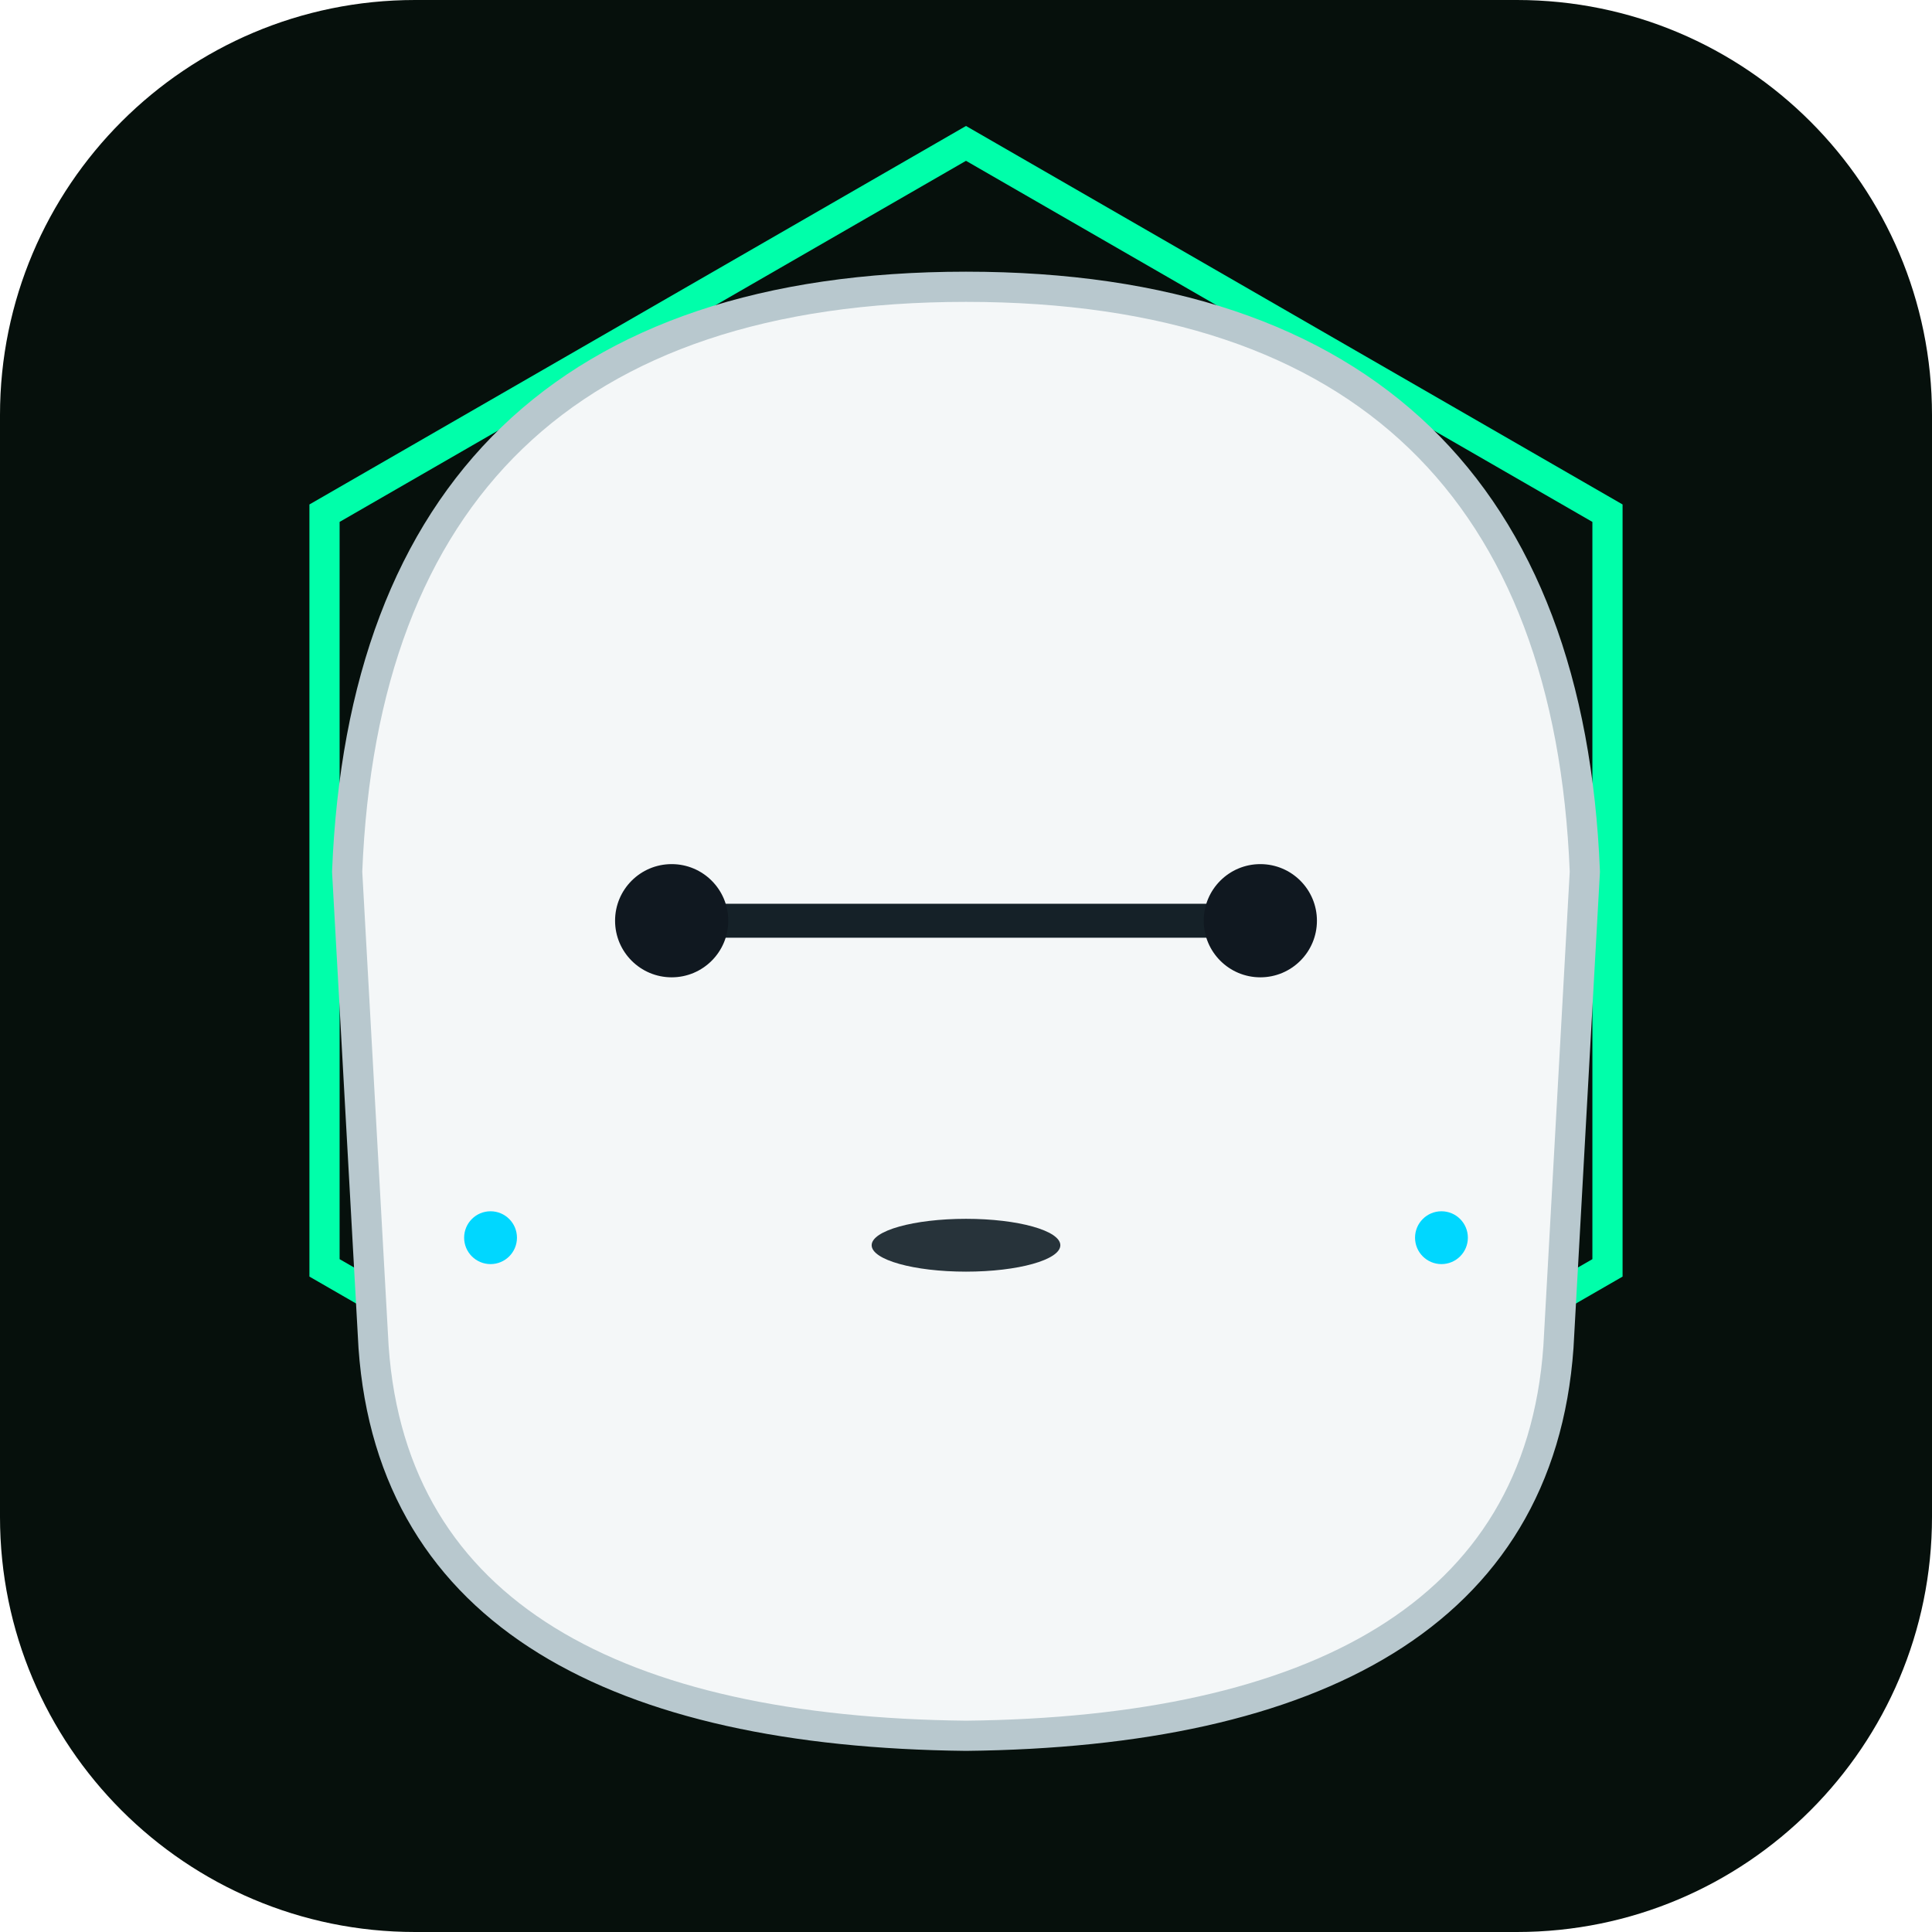
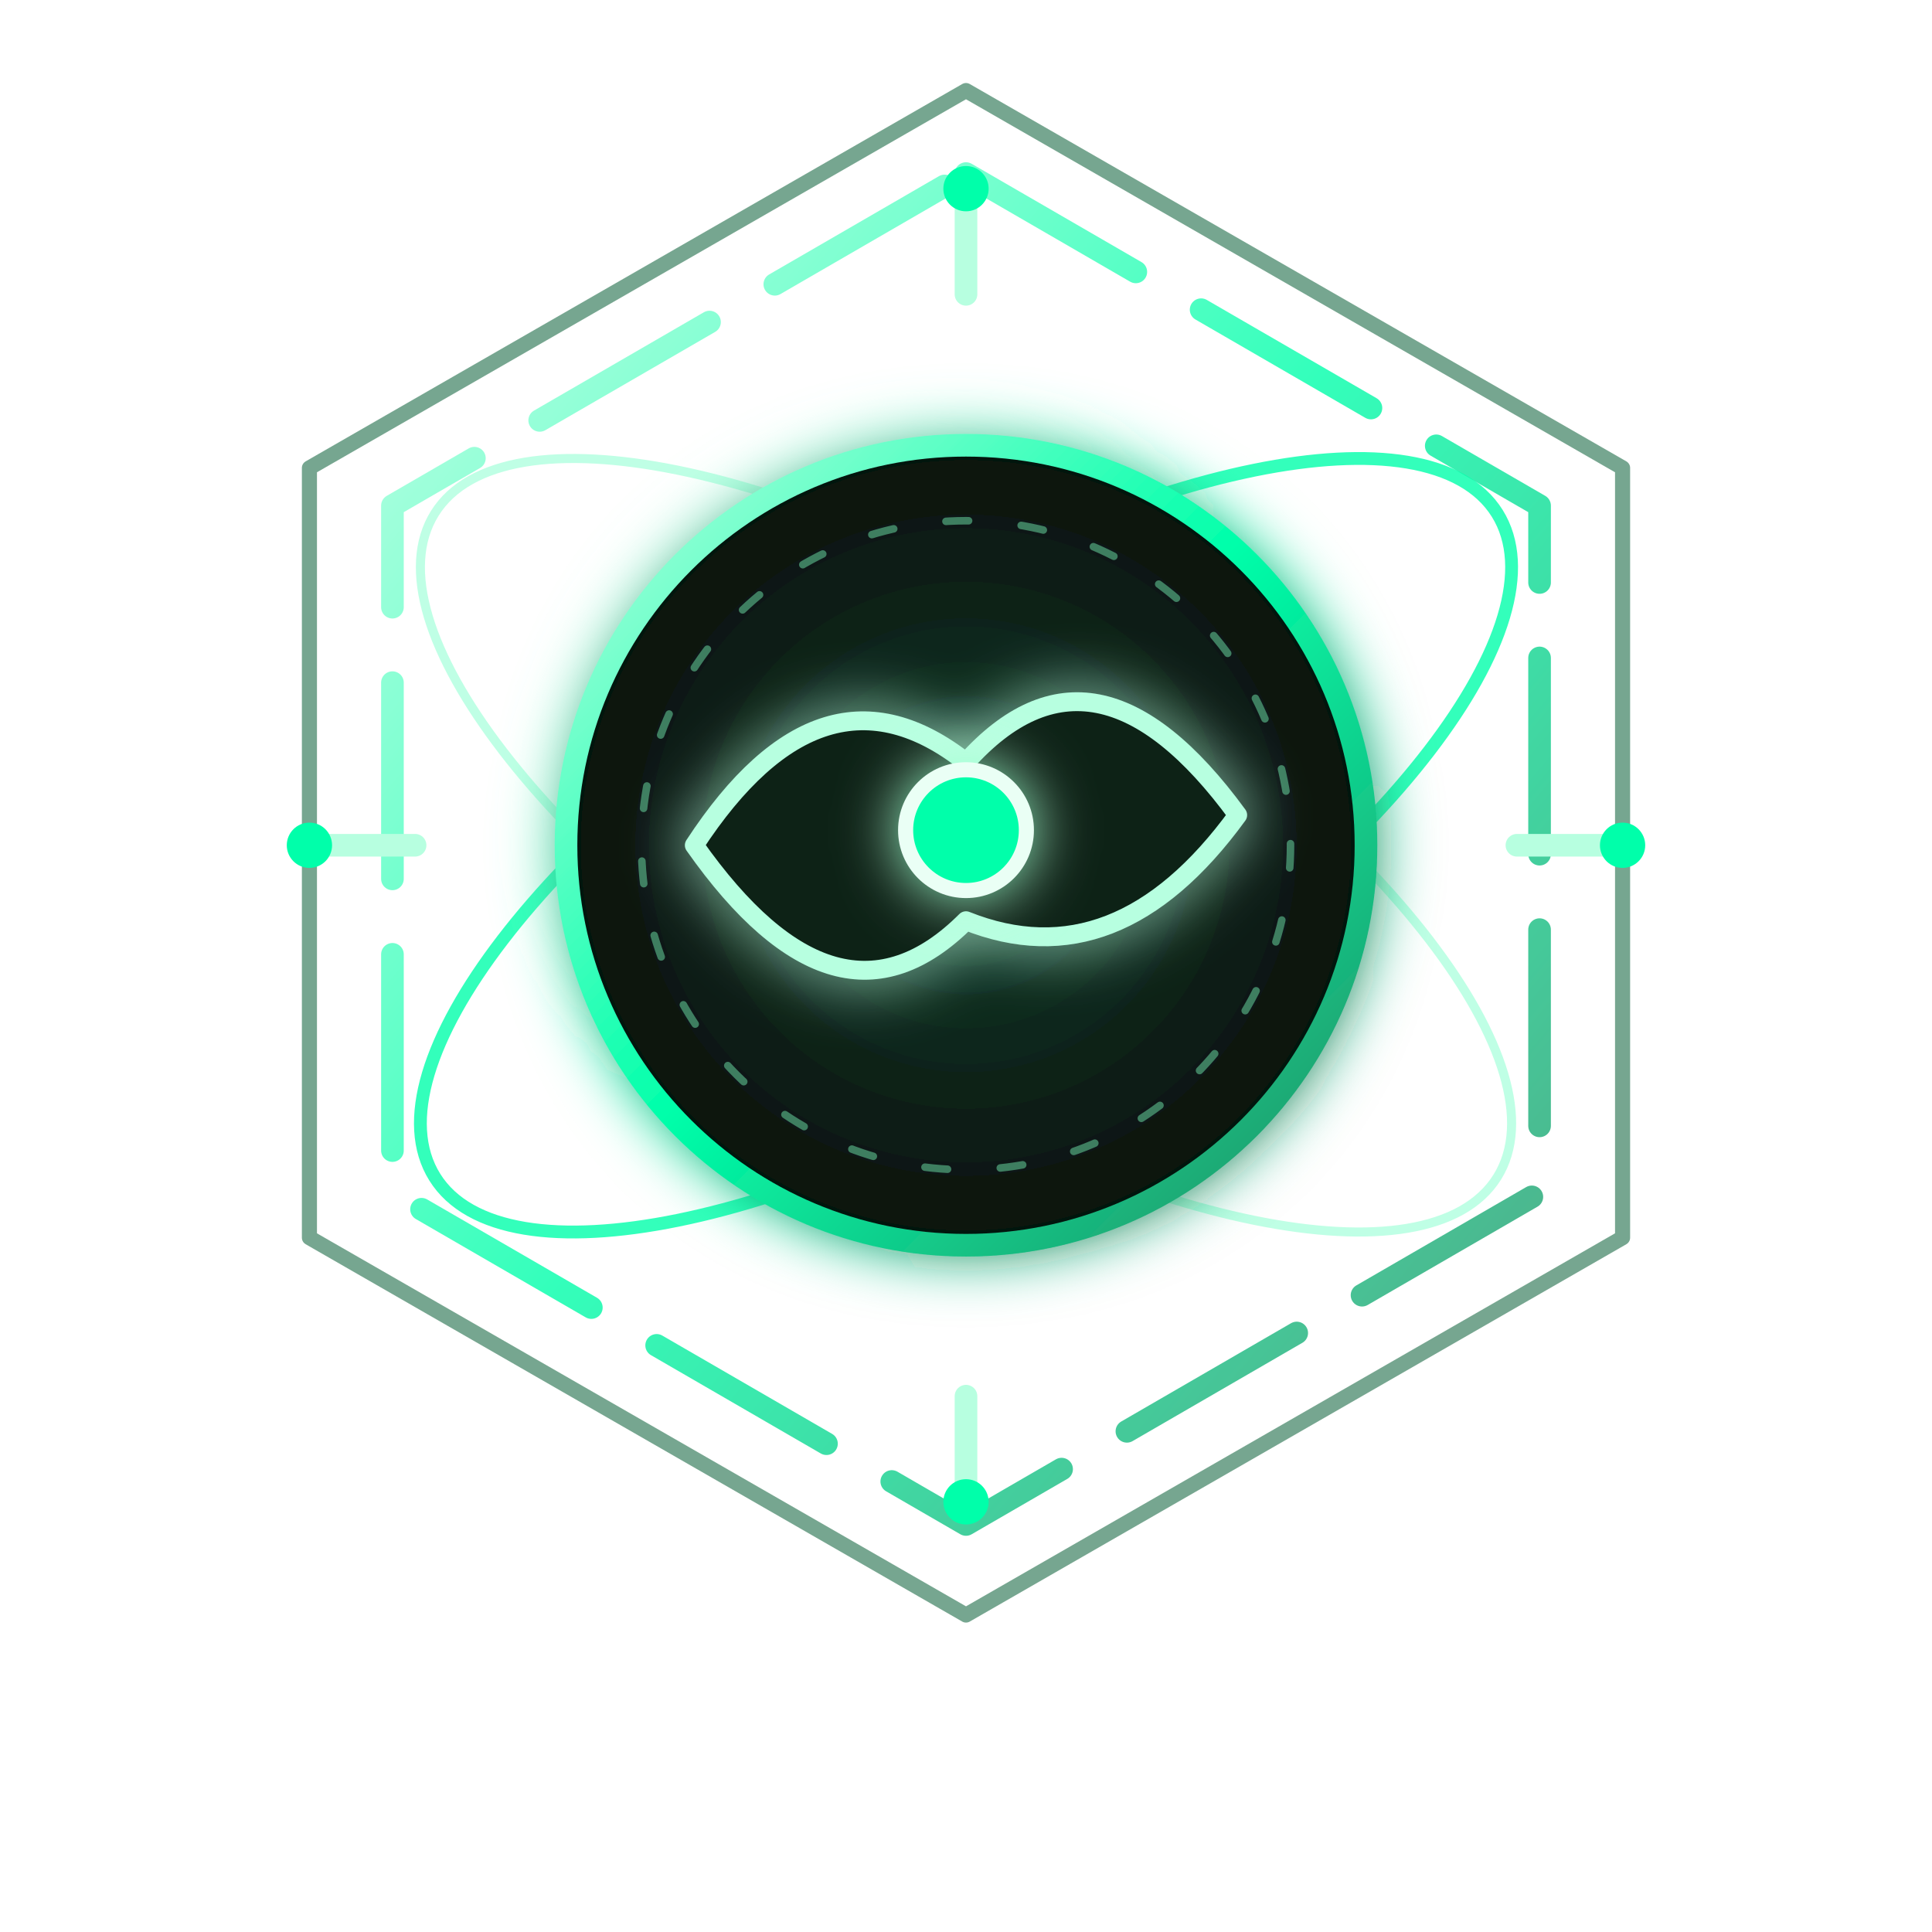
- <svg xmlns="http://www.w3.org/2000/svg" viewBox="0 0 512 512">
-   <rect width="512" height="512" rx="110" fill="#06100c" />
-   <path d="M256 38 426 136 426 336 256 434 86 336 86 136Z" fill="none" stroke="#00ffaa" stroke-width="8" />
-   <path d="M256 76C150 76 96 131 92 231l7 126c5 71 65 102 157 103 92-1 152-32 157-103l7-126C416 131 362 76 256 76Z" fill="#f4f7f8" stroke="#b8c8ce" stroke-width="8" />
-   <line x1="178" y1="244" x2="334" y2="244" stroke="#152128" stroke-width="9" stroke-linecap="round" />
-   <circle cx="178" cy="244" r="15" fill="#101820" />
-   <circle cx="334" cy="244" r="15" fill="#101820" />
-   <ellipse cx="256" cy="330" rx="25" ry="7" fill="#27333a" />
-   <circle cx="130" cy="328" r="7" fill="#00d7ff" />
-   <circle cx="382" cy="328" r="7" fill="#00d7ff" />
+ <svg xmlns="http://www.w3.org/2000/svg" viewBox="0 0 256 256" role="img" aria-labelledby="title desc">
+   <defs>
+     <linearGradient id="edge" x1="0" y1="0" x2="1" y2="1">
+       <stop offset="0" stop-color="#b7ffe0" />
+       <stop offset=".48" stop-color="#00ffaa" />
+       <stop offset="1" stop-color="#278b62" />
+     </linearGradient>
+     <radialGradient id="core">
+       <stop offset="0" stop-color="#123d2b" />
+       <stop offset="1" stop-color="#06100c" />
+     </radialGradient>
+     <filter id="glow" x="-80%" y="-80%" width="260%" height="260%">
+       <feGaussianBlur stdDeviation="4" result="blur" />
+       <feMerge>
+         <feMergeNode in="blur" />
+         <feMergeNode in="SourceGraphic" />
+       </feMerge>
+     </filter>
+   </defs>
+   <g fill="none" stroke-linecap="round" stroke-linejoin="round">
+     <path d="M128 12 215 62 215 164 128 214 41 164 41 62Z" stroke="#2d7654" stroke-width="2" opacity=".65" />
+     <path d="M128 23 204 67 204 158 128 202 52 158 52 67Z" stroke="url(#edge)" stroke-width="3" stroke-dasharray="26 10" opacity=".8">
+   
+  </path>
+     <ellipse cx="128" cy="112" rx="83" ry="31" stroke="#00ffaa" stroke-width="1.7" opacity=".8" transform="rotate(-32 128 112)">
+   
+  </ellipse>
+     <ellipse cx="128" cy="112" rx="83" ry="31" stroke="#8bffcf" stroke-width="1.2" opacity=".55" transform="rotate(32 128 112)">
+   
+  </ellipse>
+     <circle cx="128" cy="112" r="53" fill="url(#core)" stroke="url(#edge)" stroke-width="3" filter="url(#glow)">
+   
+  </circle>
+     <circle cx="128" cy="112" r="43" stroke="#66d39d" stroke-width="1" opacity=".55" stroke-dasharray="3 7" />
+     <path d="M92 112 Q109 86 128 101 Q145 82 164 108 Q148 130 128 122 Q111 139 92 112Z" stroke="#b7ffe0" stroke-width="2.5" fill="#0a2418" filter="url(#glow)" />
+     <circle cx="128" cy="110" r="8" fill="#00ffaa" stroke="#eafff5" stroke-width="2" filter="url(#glow)">
+   
+  </circle>
+     <path d="M128 25v14 M128 185v14 M41 112h14 M201 112h14" stroke="#b7ffe0" stroke-width="3" />
+     <circle cx="128" cy="25" r="3" fill="#00ffaa" />
+     <circle cx="215" cy="112" r="3" fill="#00ffaa" />
+     <circle cx="128" cy="199" r="3" fill="#00ffaa" />
+     <circle cx="41" cy="112" r="3" fill="#00ffaa" />
+   </g>
</svg>
